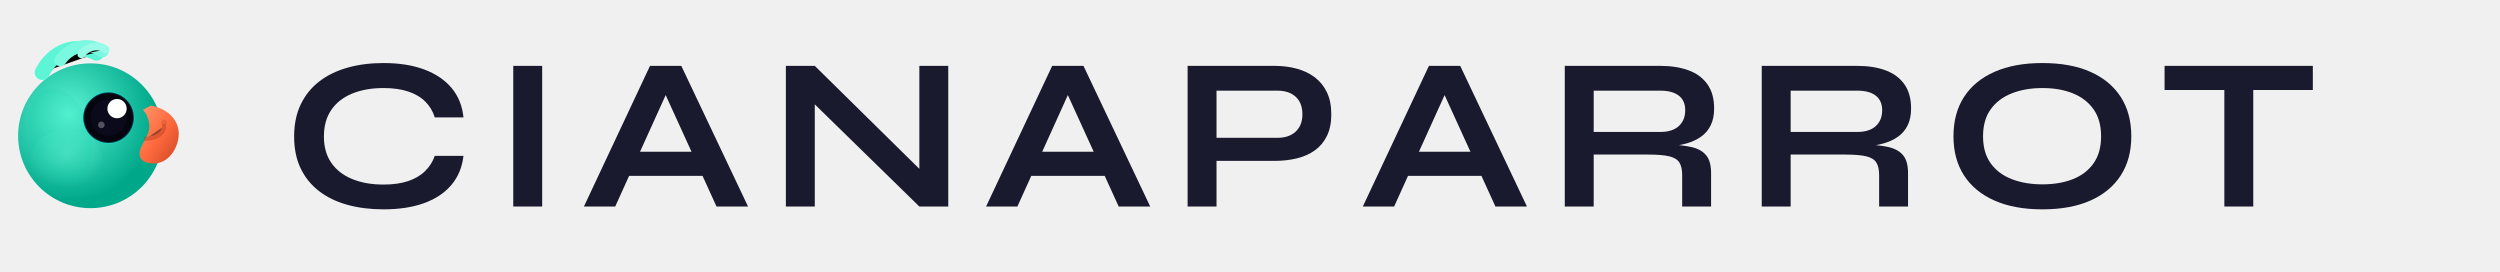
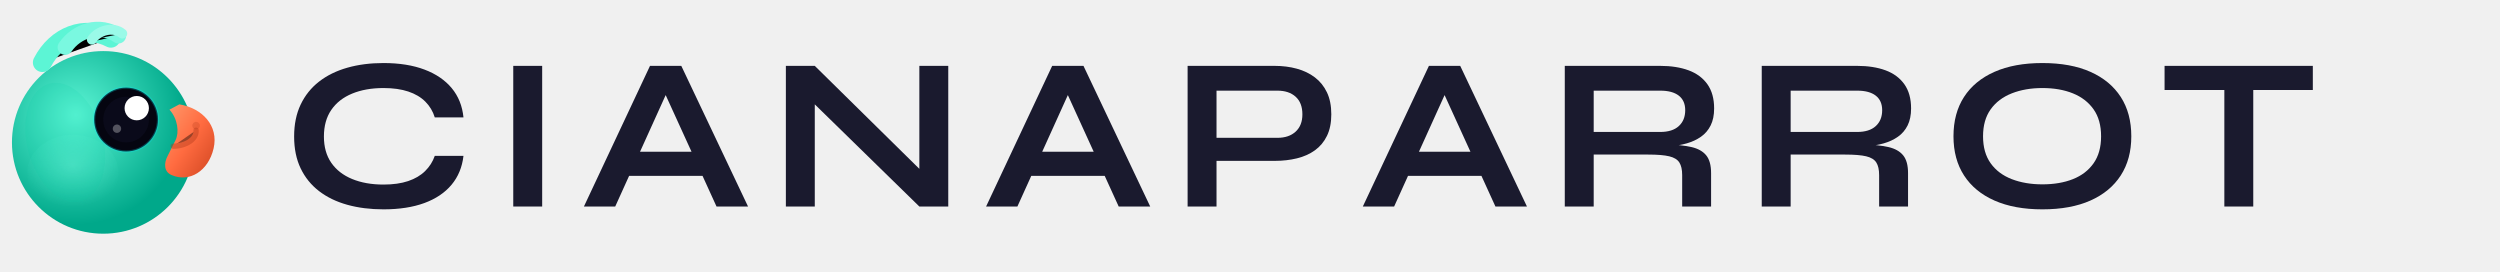
<svg xmlns="http://www.w3.org/2000/svg" viewBox="0 0 460 50" width="460" height="50">
-   <g transform="translate(0, 5) scale(1.11)">
+   <g transform="translate(-2, 1) scale(1.4)">
    <defs>
      <radialGradient id="b" cx="35%" cy="35%" r="60%">
        <stop offset="0%" stop-color="#5cf5d5" />
        <stop offset="100%" stop-color="#00a88a" />
      </radialGradient>
      <radialGradient id="c" cx="50%" cy="40%" r="55%">
        <stop offset="0%" stop-color="#7af8e0" stop-opacity="0.4" />
        <stop offset="100%" stop-color="#5cf5d5" stop-opacity="0" />
      </radialGradient>
      <linearGradient id="k" x1="0" y1="0" x2="1" y2="1">
        <stop offset="0%" stop-color="#ff9a6c" />
        <stop offset="50%" stop-color="#ff6b40" />
        <stop offset="100%" stop-color="#d04520" />
      </linearGradient>
    </defs>
    <circle cx="15" cy="18" r="12" fill="url(#b)" />
    <ellipse cx="11" cy="22" rx="6" ry="5" fill="url(#c)" />
    <ellipse cx="10" cy="18" rx="5" ry="8" fill="#00c9a0" opacity="0.12" transform="rotate(-15 10 18)" />
    <path d="M7 7.5c1.8-3.5 5.5-5 9-3.2" stroke="#5cf5d5" stroke-width="2.5" stroke-linecap="round" />
    <path d="M10 5.5c1.5-2.2 4.5-3.2 7-1.5" stroke="#7af8e0" stroke-width="2" stroke-linecap="round" />
    <path d="M13.5 4.5c0.8-1.2 2.8-1.8 4-0.8" stroke="#9afae8" stroke-width="1.3" stroke-linecap="round" />
    <path d="M25 13c3 0.5 5.2 2.8 4.5 5.8s-3.2 4.5-5.5 3.5c-1-.4-1.1-1.5-.5-2.6l1-2c.5-1 .3-2.8-.8-4" fill="url(#k)" />
    <path d="M24.2 18.5c1.6 0 3.1-0.9 3-2.1" stroke="#b03818" stroke-width="0.7" stroke-linecap="round" opacity="0.4" />
    <circle cx="27.2" cy="15.8" r="0.5" fill="#b03818" opacity="0.25" />
    <circle cx="18" cy="15" r="4.2" fill="#050510" />
    <circle cx="18" cy="15" r="3" fill="#0a0a1a" />
    <circle cx="19.4" cy="13.5" r="1.6" fill="#fff" />
    <circle cx="16.8" cy="16.2" r="0.55" fill="#fff" opacity="0.3" />
    <circle cx="18" cy="15" r="4.2" fill="none" stroke="#00F0FF" stroke-width="0.3" opacity="0.25" />
  </g>
  <g transform="translate(52, 38) scale(0.04, -0.04)" fill="#1a1a2e">
    <path d="M832 233Q823 155 777.0 100.0Q731 45 652.0 16.0Q573 -13 464 -13Q373 -13 297.5 8.0Q222 29 167.5 71.0Q113 113 83.0 175.5Q53 238 53 322Q53 406 83.0 469.0Q113 532 167.5 574.5Q222 617 297.5 638.5Q373 660 464 660Q573 660 652.5 630.0Q732 600 778.0 544.5Q824 489 832 410H700Q687 452 656.5 482.5Q626 513 578.0 529.0Q530 545 464 545Q382 545 320.0 519.5Q258 494 224.0 444.5Q190 395 190 322Q190 250 224.0 201.0Q258 152 320.0 126.5Q382 101 464 101Q530 101 577.5 117.0Q625 133 655.5 163.0Q686 193 700 233Z" transform="translate(0, 0)" />
    <path d="M96 647H229V0H96Z" transform="translate(965, 0)" />
    <path d="M178 141V252H606V141ZM17 0 321 647H465L772 0H627L361 583H425L161 0Z" transform="translate(1369, 0)" />
    <path d="M733 132 691 115V647H824V0H691L168 511L210 528V0H77V647H210Z" transform="translate(2238, 0)" />
    <path d="M178 141V252H606V141ZM17 0 321 647H465L772 0H627L361 583H425L161 0Z" transform="translate(3219, 0)" />
    <path d="M192 210V316H488Q541 316 572.0 344.5Q603 373 603 424Q603 477 572.0 505.0Q541 533 488 533H208V0H75V647H476Q530 647 577.5 634.0Q625 621 660.5 594.0Q696 567 716.0 525.0Q736 483 736 424Q736 366 716.0 325.0Q696 284 660.5 258.5Q625 233 577.5 221.5Q530 210 476 210Z" transform="translate(4088, 0)" />
    <path d="M178 141V252H606V141ZM17 0 321 647H465L772 0H627L361 583H425L161 0Z" transform="translate(4952, 0)" />
    <path d="M77 0V647H516Q591 647 646.5 626.5Q702 606 733.0 562.5Q764 519 764 451Q764 405 748.0 373.0Q732 341 703.5 321.0Q675 301 638.0 290.5Q601 280 559 277L545 285Q615 284 660.0 273.5Q705 263 727.5 235.5Q750 208 750 154V0H617V145Q617 182 604.0 202.5Q591 223 557.5 231.0Q524 239 461 239H210V0ZM210 343H516Q572 343 601.5 370.0Q631 397 631 443Q631 487 601.5 510.0Q572 533 516 533H210Z" transform="translate(5821, 0)" />
    <path d="M77 0V647H516Q591 647 646.5 626.5Q702 606 733.0 562.5Q764 519 764 451Q764 405 748.0 373.0Q732 341 703.5 321.0Q675 301 638.0 290.5Q601 280 559 277L545 285Q615 284 660.0 273.5Q705 263 727.5 235.5Q750 208 750 154V0H617V145Q617 182 604.0 202.5Q591 223 557.5 231.0Q524 239 461 239H210V0ZM210 343H516Q572 343 601.5 370.0Q631 397 631 443Q631 487 601.5 510.0Q572 533 516 533H210Z" transform="translate(6727, 0)" />
    <path d="M462 -13Q333 -13 241.5 27.5Q150 68 101.5 143.0Q53 218 53 323Q53 429 101.5 504.0Q150 579 241.5 619.5Q333 660 462 660Q592 660 683.0 619.5Q774 579 822.5 504.0Q871 429 871 323Q871 218 822.5 143.0Q774 68 683.0 27.5Q592 -13 462 -13ZM462 102Q542 102 602.5 126.0Q663 150 697.5 199.0Q732 248 732 323Q732 398 697.5 447.0Q663 496 602.5 520.5Q542 545 462 545Q383 545 321.0 520.5Q259 496 224.0 447.0Q189 398 189 323Q189 248 224.0 199.0Q259 150 321.0 126.0Q383 102 462 102Z" transform="translate(7633, 0)" />
    <path d="M20 647H702V536H20ZM295 550H428V0H295Z" transform="translate(8637, 0)" />
  </g>
</svg>
